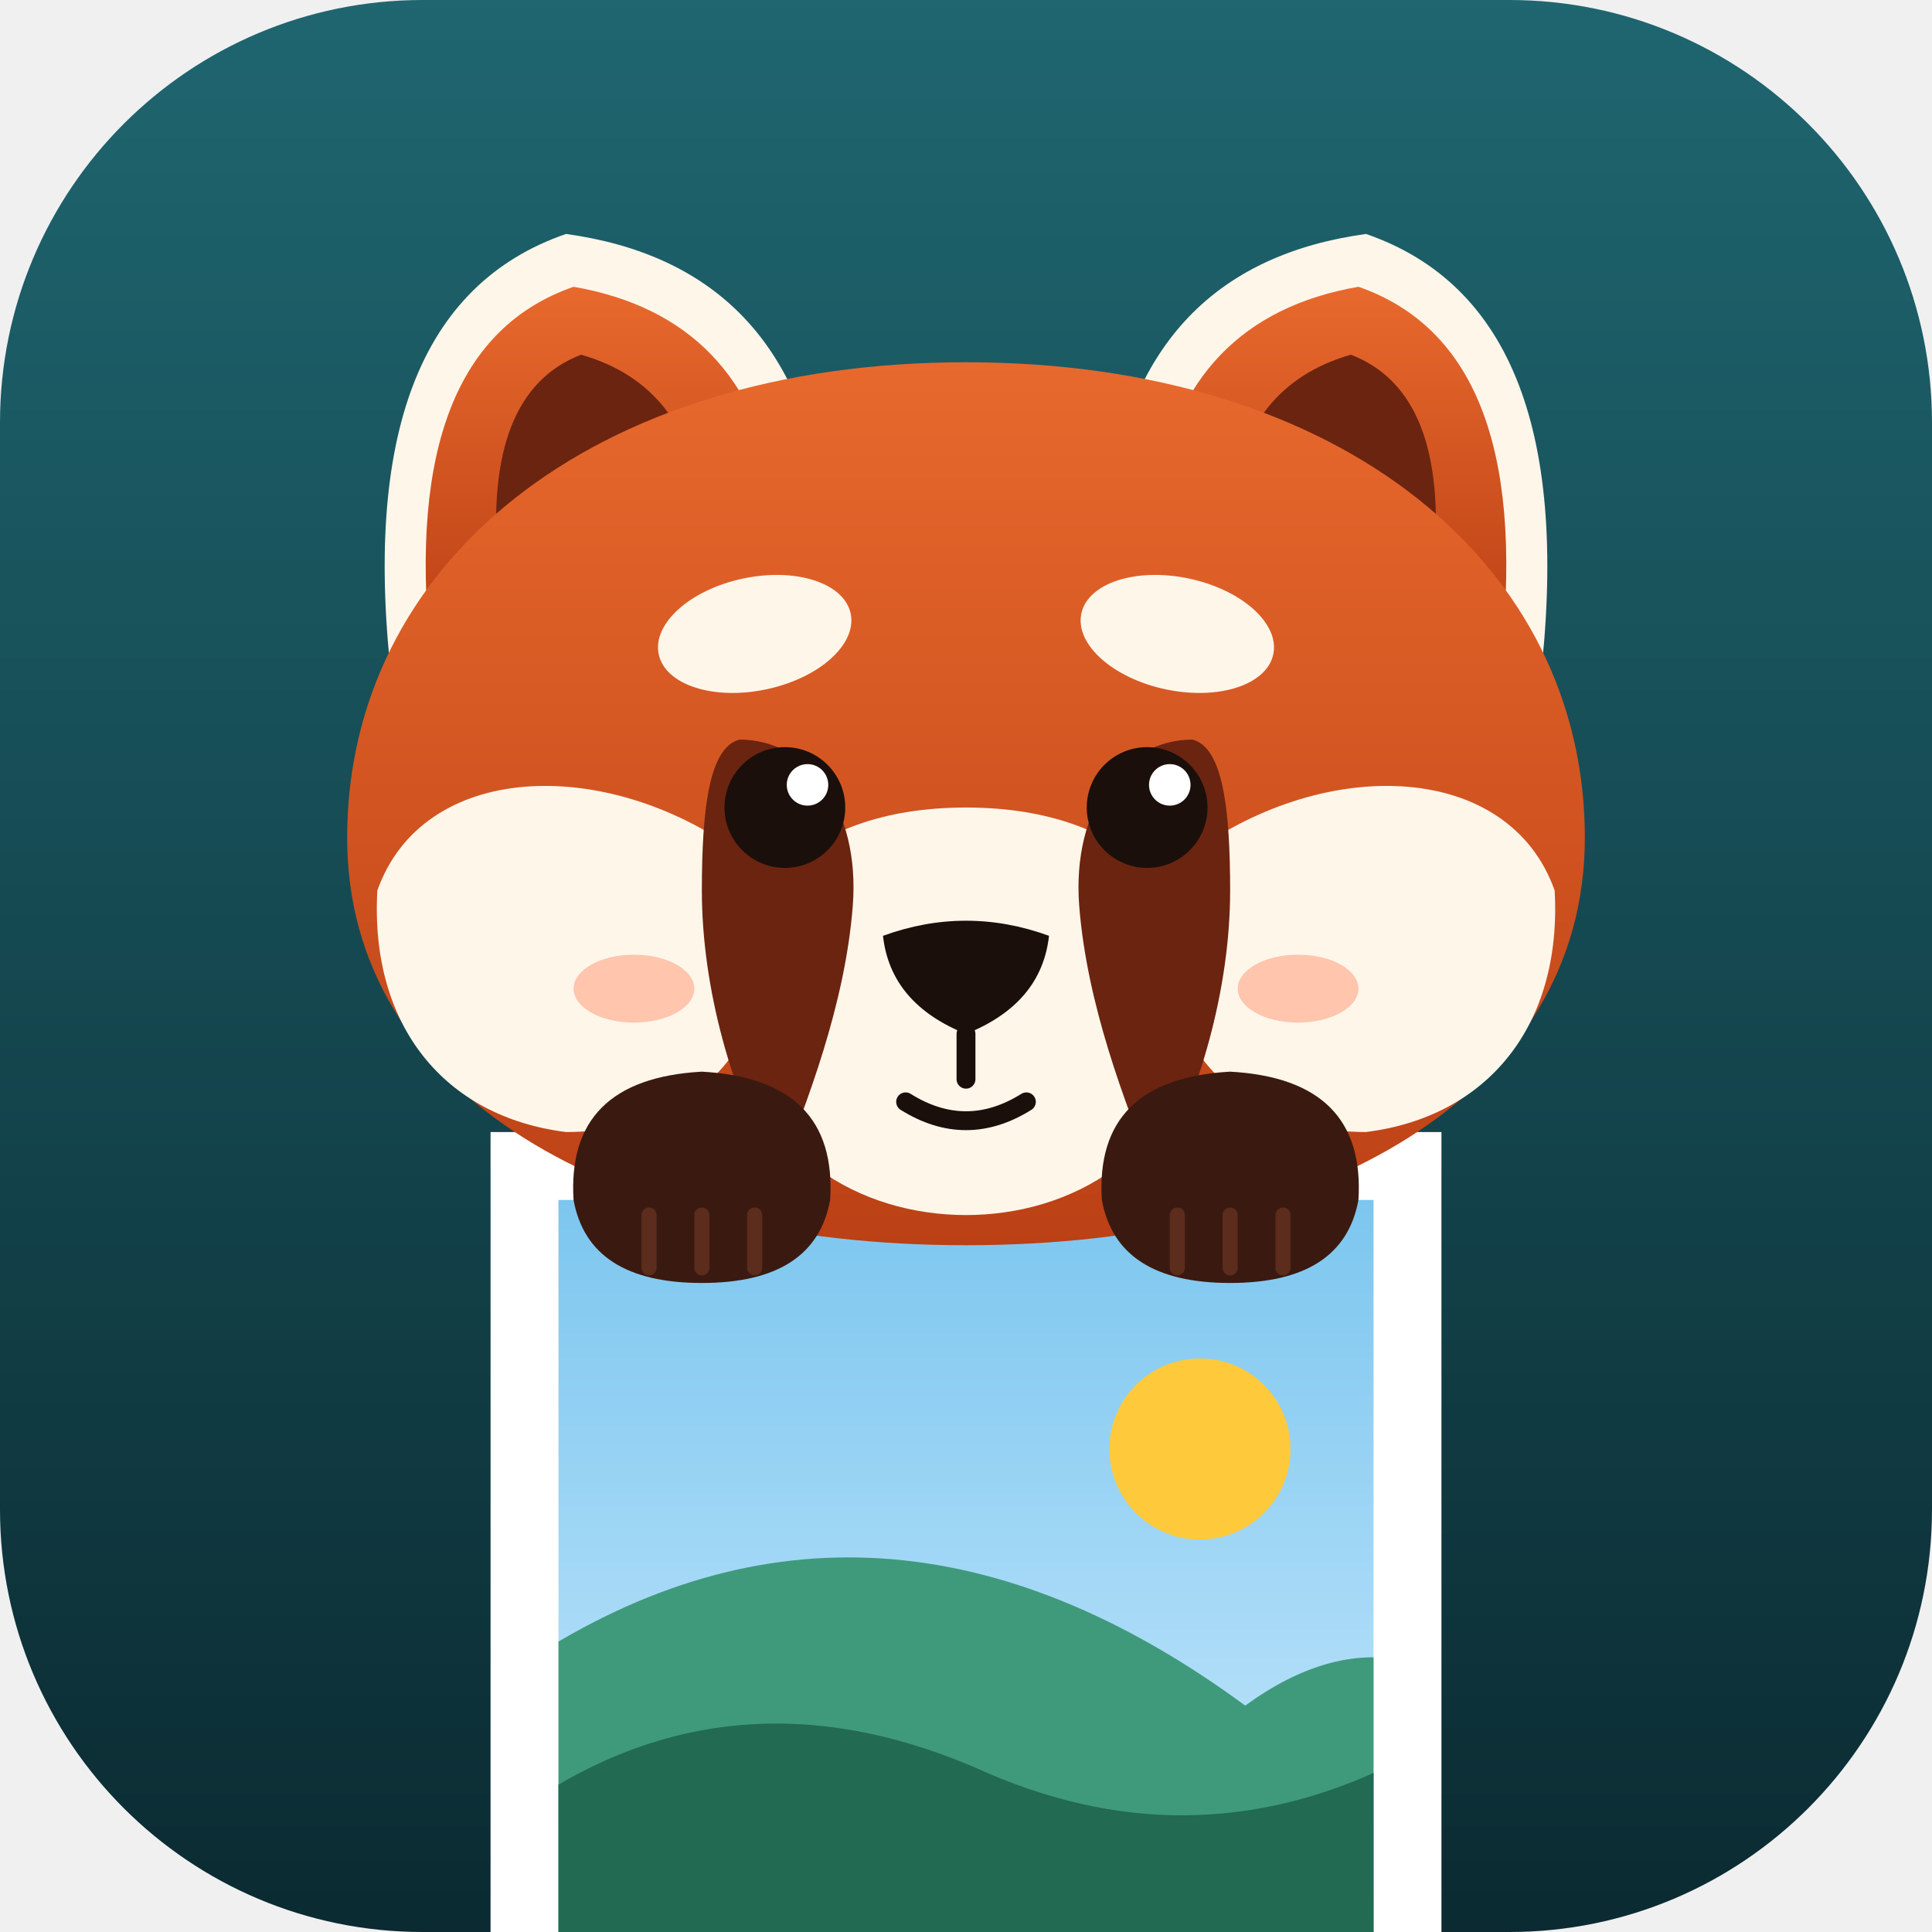
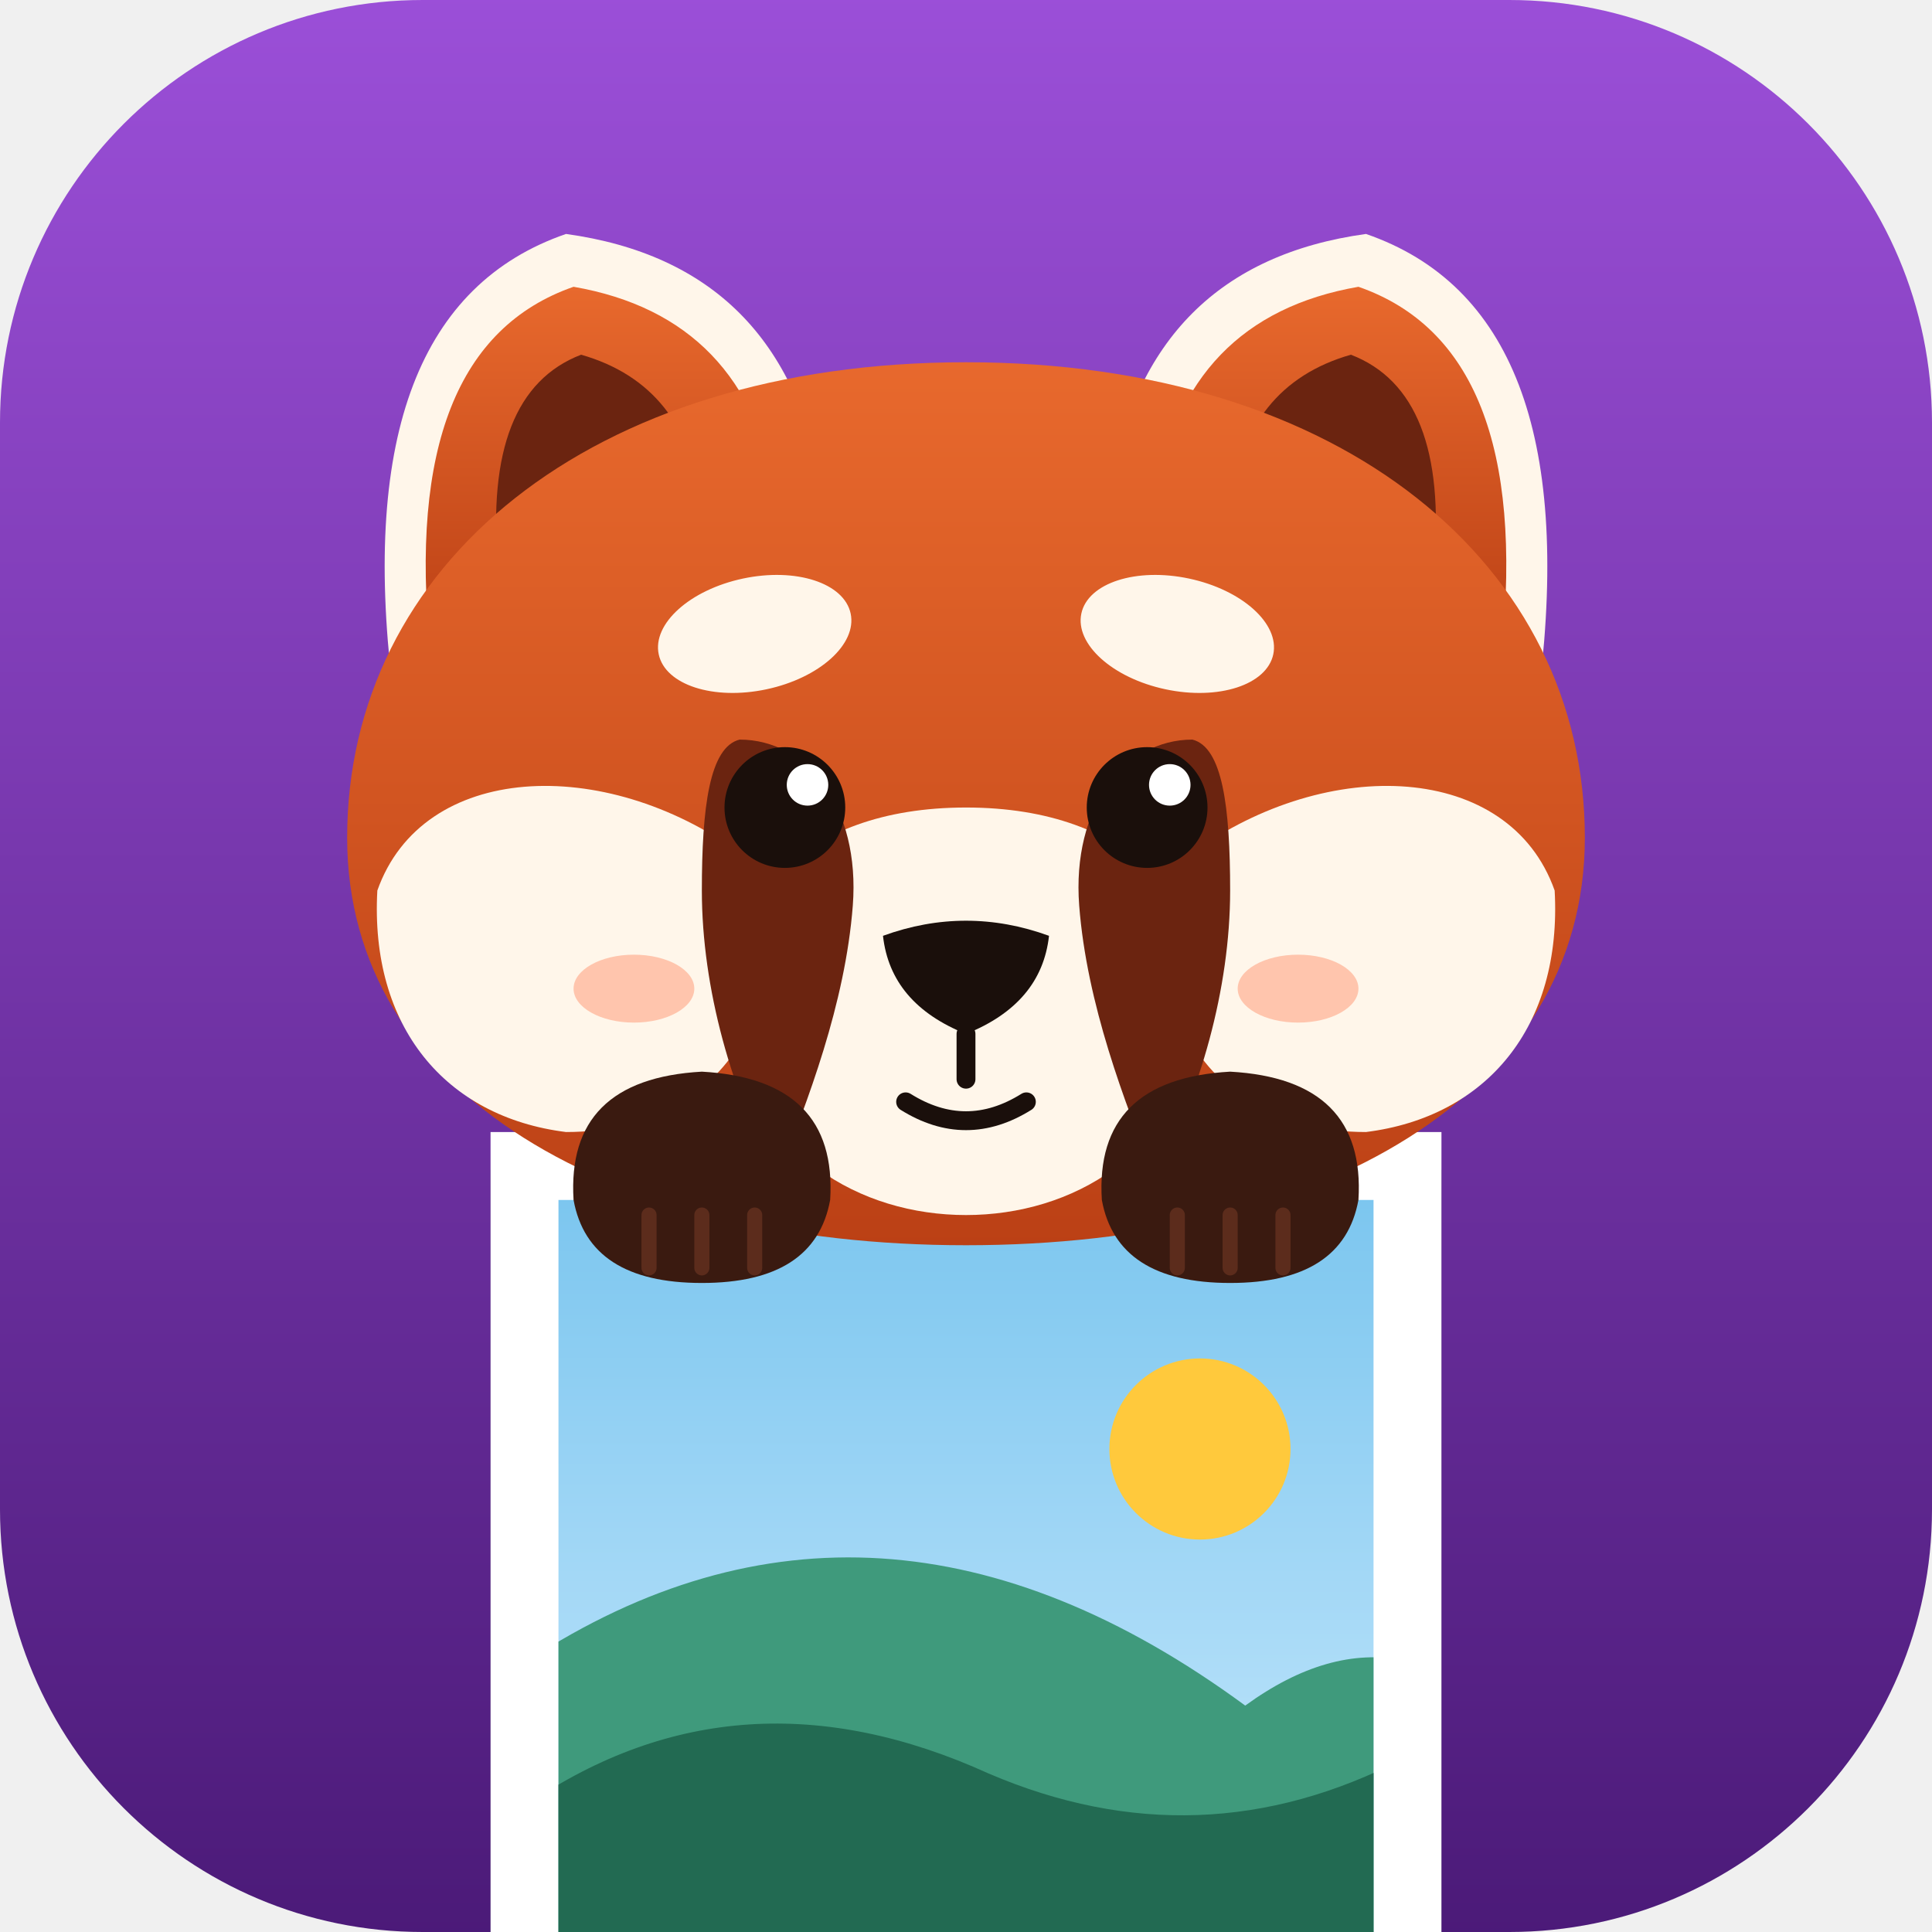
<svg xmlns="http://www.w3.org/2000/svg" viewBox="0 0 512 512">
  <defs>
    <linearGradient id="bg" x1="0" y1="0" x2="0" y2="1">
-       <stop offset="0" stop-color="#1f6670" />
-       <stop offset="1" stop-color="#0b2a31" />
+       <stop offset="0" stop-color="#9b4fd8" />
+       <stop offset="1" stop-color="#4b1a78" />
    </linearGradient>
    <linearGradient id="fur" x1="0" y1="0" x2="0" y2="1">
      <stop offset="0" stop-color="#e8692d" />
      <stop offset="1" stop-color="#bb4015" />
    </linearGradient>
    <linearGradient id="sky" x1="0" y1="0" x2="0" y2="1">
      <stop offset="0" stop-color="#7cc6ef" />
      <stop offset="1" stop-color="#d6efff" />
    </linearGradient>
    <clipPath id="tile">
      <rect width="512" height="512" rx="112" />
    </clipPath>
    <clipPath id="picture">
      <rect x="148" y="318" width="216" height="230" />
    </clipPath>
  </defs>
  <g clip-path="url(#tile)">
    <rect width="512" height="512" fill="url(#bg)" />
    <path d="M130 300 H382 V540 H130 Z" transform="translate(0 10)" fill="#06171b" opacity="0.45" />
    <path d="M130 300 H382 V540 H130 Z" fill="#ffffff" />
    <g clip-path="url(#picture)">
      <rect x="148" y="318" width="216" height="230" fill="url(#sky)" />
      <circle cx="318" cy="384" r="24" fill="#ffc93c" />
      <path d="M140 548 V440 Q232 380 330 452 Q352 436 372 440 V548 Z" fill="#3f9a7c" />
      <path d="M140 548 V478 Q196 440 262 470 Q318 494 372 466 V548 Z" fill="#226a52" />
    </g>
    <g>
      <path d="M104 182 Q92 82 150 62 Q208 70 218 130 Z" fill="#fff6ea" />
      <path d="M114 172 Q106 92 152 76 Q198 84 206 132 Z" fill="url(#fur)" />
      <path d="M132 150 Q128 104 154 94 Q182 102 186 134 Z" fill="#6b2410" />
    </g>
    <g transform="translate(512 0) scale(-1 1)">
      <path d="M104 182 Q92 82 150 62 Q208 70 218 130 Z" fill="#fff6ea" />
      <path d="M114 172 Q106 92 152 76 Q198 84 206 132 Z" fill="url(#fur)" />
      <path d="M132 150 Q128 104 154 94 Q182 102 186 134 Z" fill="#6b2410" />
    </g>
    <path d="M256 96 C356 96 420 150 420 222 C420 290 350 330 256 330 C162 330 92 290 92 222 C92 150 156 96 256 96 Z" fill="url(#fur)" />
    <ellipse cx="200" cy="168" rx="26" ry="15" fill="#fff6ea" transform="rotate(-12 200 168)" />
    <ellipse cx="312" cy="168" rx="26" ry="15" fill="#fff6ea" transform="rotate(12 312 168)" />
    <path d="M100 236 C112 202 160 200 196 226 C214 258 196 300 150 300 C118 296 98 272 100 236 Z" fill="#fff6ea" />
    <path d="M412 236 C400 202 352 200 316 226 C298 258 316 300 362 300 C394 296 414 272 412 236 Z" fill="#fff6ea" />
    <path d="M256 214 C300 214 322 240 318 272 C312 306 284 322 256 322 C228 322 200 306 194 272 C190 240 212 214 256 214 Z" fill="#fff6ea" />
    <path d="M196 196 C214 196 228 214 226 240 C224 266 214 292 206 312 C194 290 186 262 186 236 C186 214 188 198 196 196 Z" fill="#6b2410" />
    <path d="M316 196 C298 196 284 214 286 240 C288 266 298 292 306 312 C318 290 326 262 326 236 C326 214 324 198 316 196 Z" fill="#6b2410" />
    <circle cx="208" cy="214" r="16" fill="#1a0f0b" />
    <circle cx="304" cy="214" r="16" fill="#1a0f0b" />
    <circle cx="214" cy="208" r="5.5" fill="#ffffff" />
    <circle cx="310" cy="208" r="5.5" fill="#ffffff" />
    <ellipse cx="168" cy="262" rx="16" ry="9" fill="#ff9d7a" opacity="0.55" />
    <ellipse cx="344" cy="262" rx="16" ry="9" fill="#ff9d7a" opacity="0.55" />
    <path d="M234 248 Q256 240 278 248 Q276 266 256 274 Q236 266 234 248 Z" fill="#1a0f0b" />
    <path d="M256 274 V286 M240 292 Q256 302 272 292" stroke="#1a0f0b" stroke-width="5" fill="none" stroke-linecap="round" />
    <path d="M152 318 Q150 286 186 284 Q222 286 220 318 Q216 340 186 340 Q156 340 152 318 Z" fill="#3a1a10" />
    <path d="M172 322 V336" stroke="#5c2c1c" stroke-width="4" stroke-linecap="round" />
    <path d="M186 322 V336" stroke="#5c2c1c" stroke-width="4" stroke-linecap="round" />
    <path d="M200 322 V336" stroke="#5c2c1c" stroke-width="4" stroke-linecap="round" />
    <path d="M292 318 Q290 286 326 284 Q362 286 360 318 Q356 340 326 340 Q296 340 292 318 Z" fill="#3a1a10" />
    <path d="M312 322 V336" stroke="#5c2c1c" stroke-width="4" stroke-linecap="round" />
    <path d="M326 322 V336" stroke="#5c2c1c" stroke-width="4" stroke-linecap="round" />
    <path d="M340 322 V336" stroke="#5c2c1c" stroke-width="4" stroke-linecap="round" />
  </g>
</svg>
